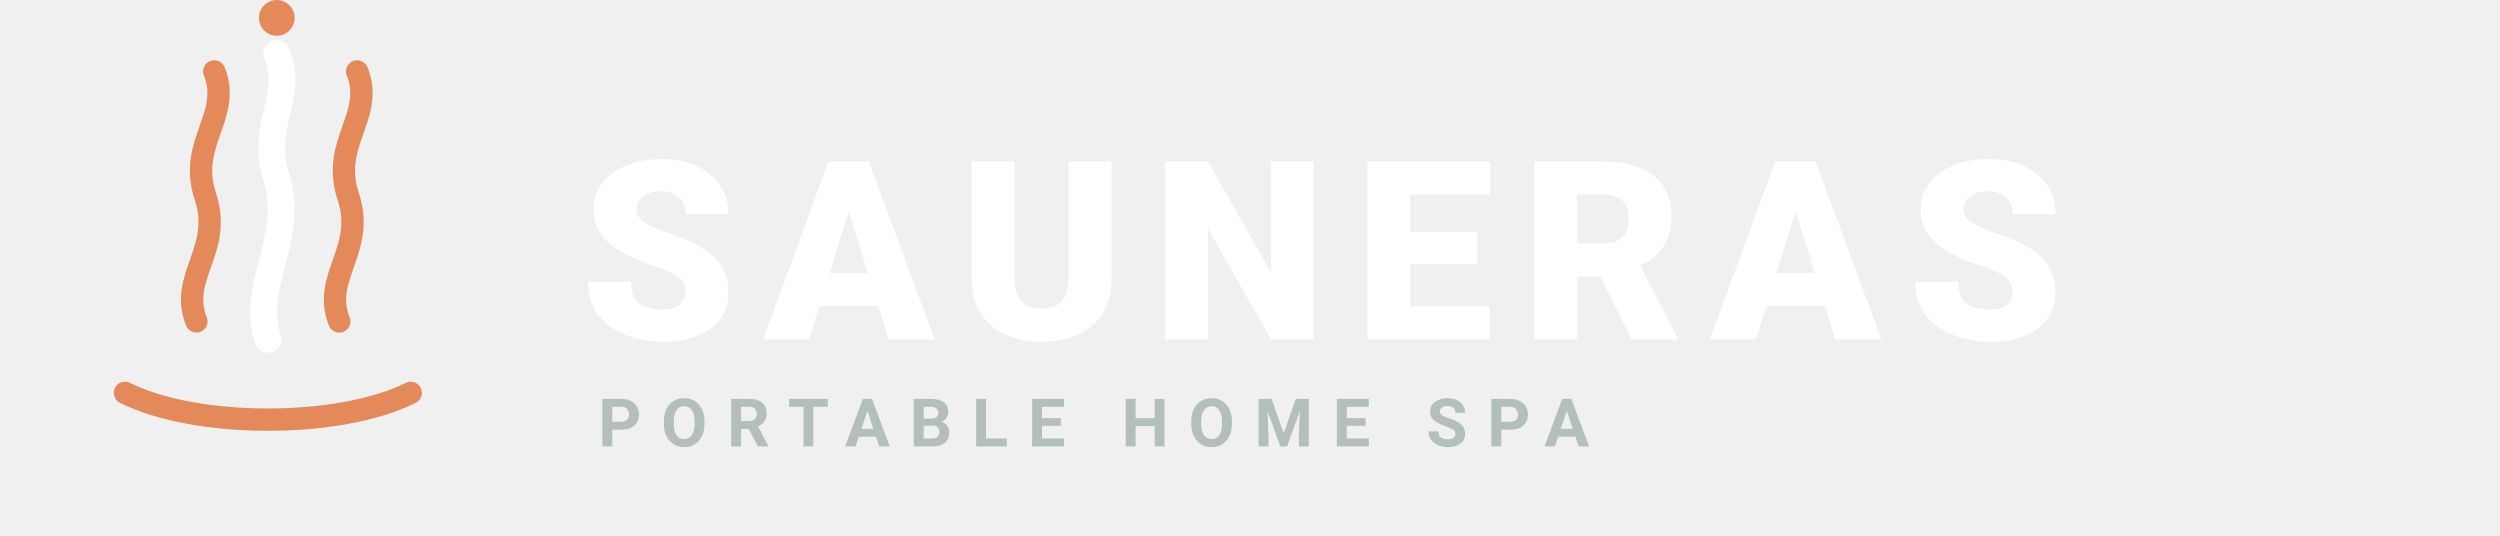
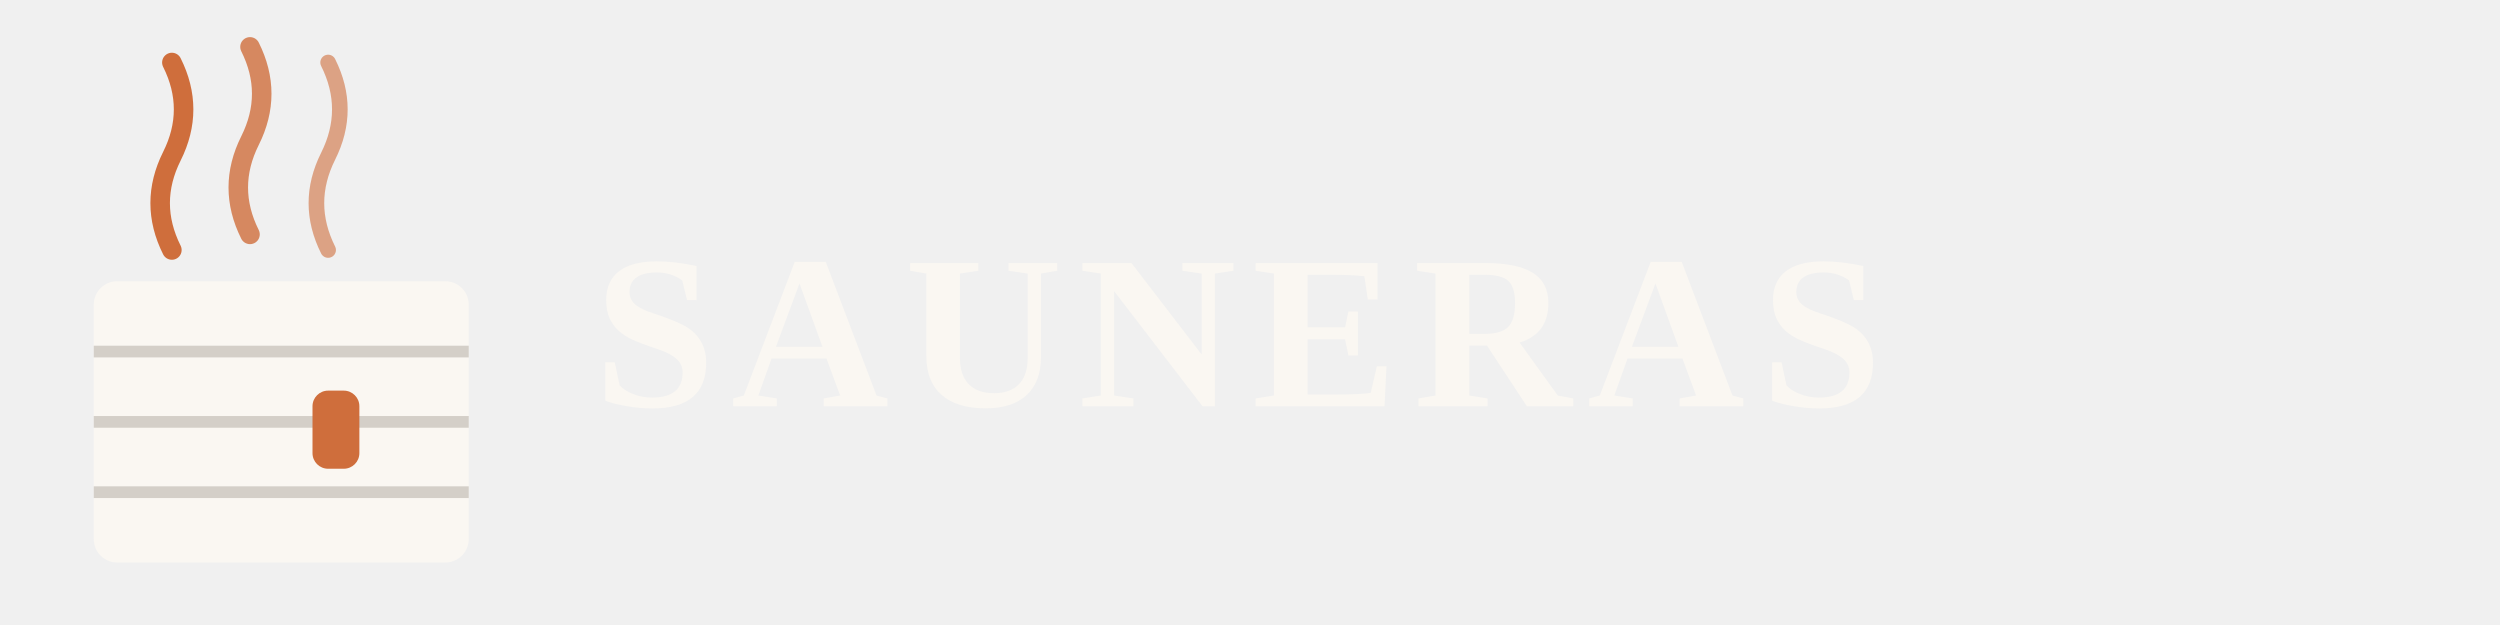
- <svg xmlns="http://www.w3.org/2000/svg" viewBox="0 0 280 60" width="280" height="60" fill="none">
-   <g transform="translate(10, 8)">
-     <path d="M4 36C12 40 28 40 36 36" stroke="#E3895A" stroke-width="2.5" stroke-linecap="round" />
-     <path d="M12 28C10 23 15 20 13 14C11 8 16 5 14 0" stroke="#E3895A" stroke-width="2.5" stroke-linecap="round" stroke-linejoin="round" />
-     <path d="M20 30C18 24 23 19 21 12C19 6 23 3 21 -2" stroke="#FFFFFF" stroke-width="3" stroke-linecap="round" stroke-linejoin="round" />
-     <path d="M28 28C26 23 31 20 29 14C27 8 32 5 30 0" stroke="#E3895A" stroke-width="2.5" stroke-linecap="round" stroke-linejoin="round" />
-     <circle cx="21" cy="-6" r="2" fill="#E3895A" />
+ <svg xmlns="http://www.w3.org/2000/svg" viewBox="0 0 320 80" width="320" height="80">
+   <g transform="translate(4, 8)">
+     <rect x="8" y="28" width="48" height="36" rx="3" fill="#FAF7F2" />
+     <line x1="8" y1="37" x2="56" y2="37" stroke="#d4cfc8" stroke-width="1.5" />
+     <line x1="8" y1="46" x2="56" y2="46" stroke="#d4cfc8" stroke-width="1.5" />
+     <line x1="8" y1="55" x2="56" y2="55" stroke="#d4cfc8" stroke-width="1.5" />
+     <rect x="36" y="42" width="6" height="10" rx="2" fill="#CF6E3C" />
+     <path d="M18 24 Q15 18 18 12 Q21 6 18 0" stroke="#CF6E3C" stroke-width="2.5" fill="none" stroke-linecap="round" />
+     <path d="M28 22 Q25 16 28 10 Q31 4 28 -2" stroke="#CF6E3C" stroke-width="2.5" fill="none" stroke-linecap="round" opacity="0.8" />
+     <path d="M38 24 Q35 18 38 12 Q41 6 38 0" stroke="#CF6E3C" stroke-width="2" fill="none" stroke-linecap="round" opacity="0.6" />
  </g>
-   <text x="65" y="38" font-family="'Plus Jakarta Sans', -apple-system, BlinkMacSystemFont, 'Segoe UI', Roboto, sans-serif" font-size="28" font-weight="800" letter-spacing="3" fill="#FFFFFF">SAUNERAS</text>
-   <text x="67" y="50" font-family="'Plus Jakarta Sans', -apple-system, BlinkMacSystemFont, 'Segoe UI', Roboto, sans-serif" font-size="7.5" font-weight="600" letter-spacing="2.2" fill="#B3C0BA">PORTABLE HOME SPA</text>
+   <text x="76" y="52" font-family="Georgia, 'Times New Roman', serif" font-size="28" font-weight="700" fill="#FAF7F2" letter-spacing="2">SAUNERAS</text>
</svg>
